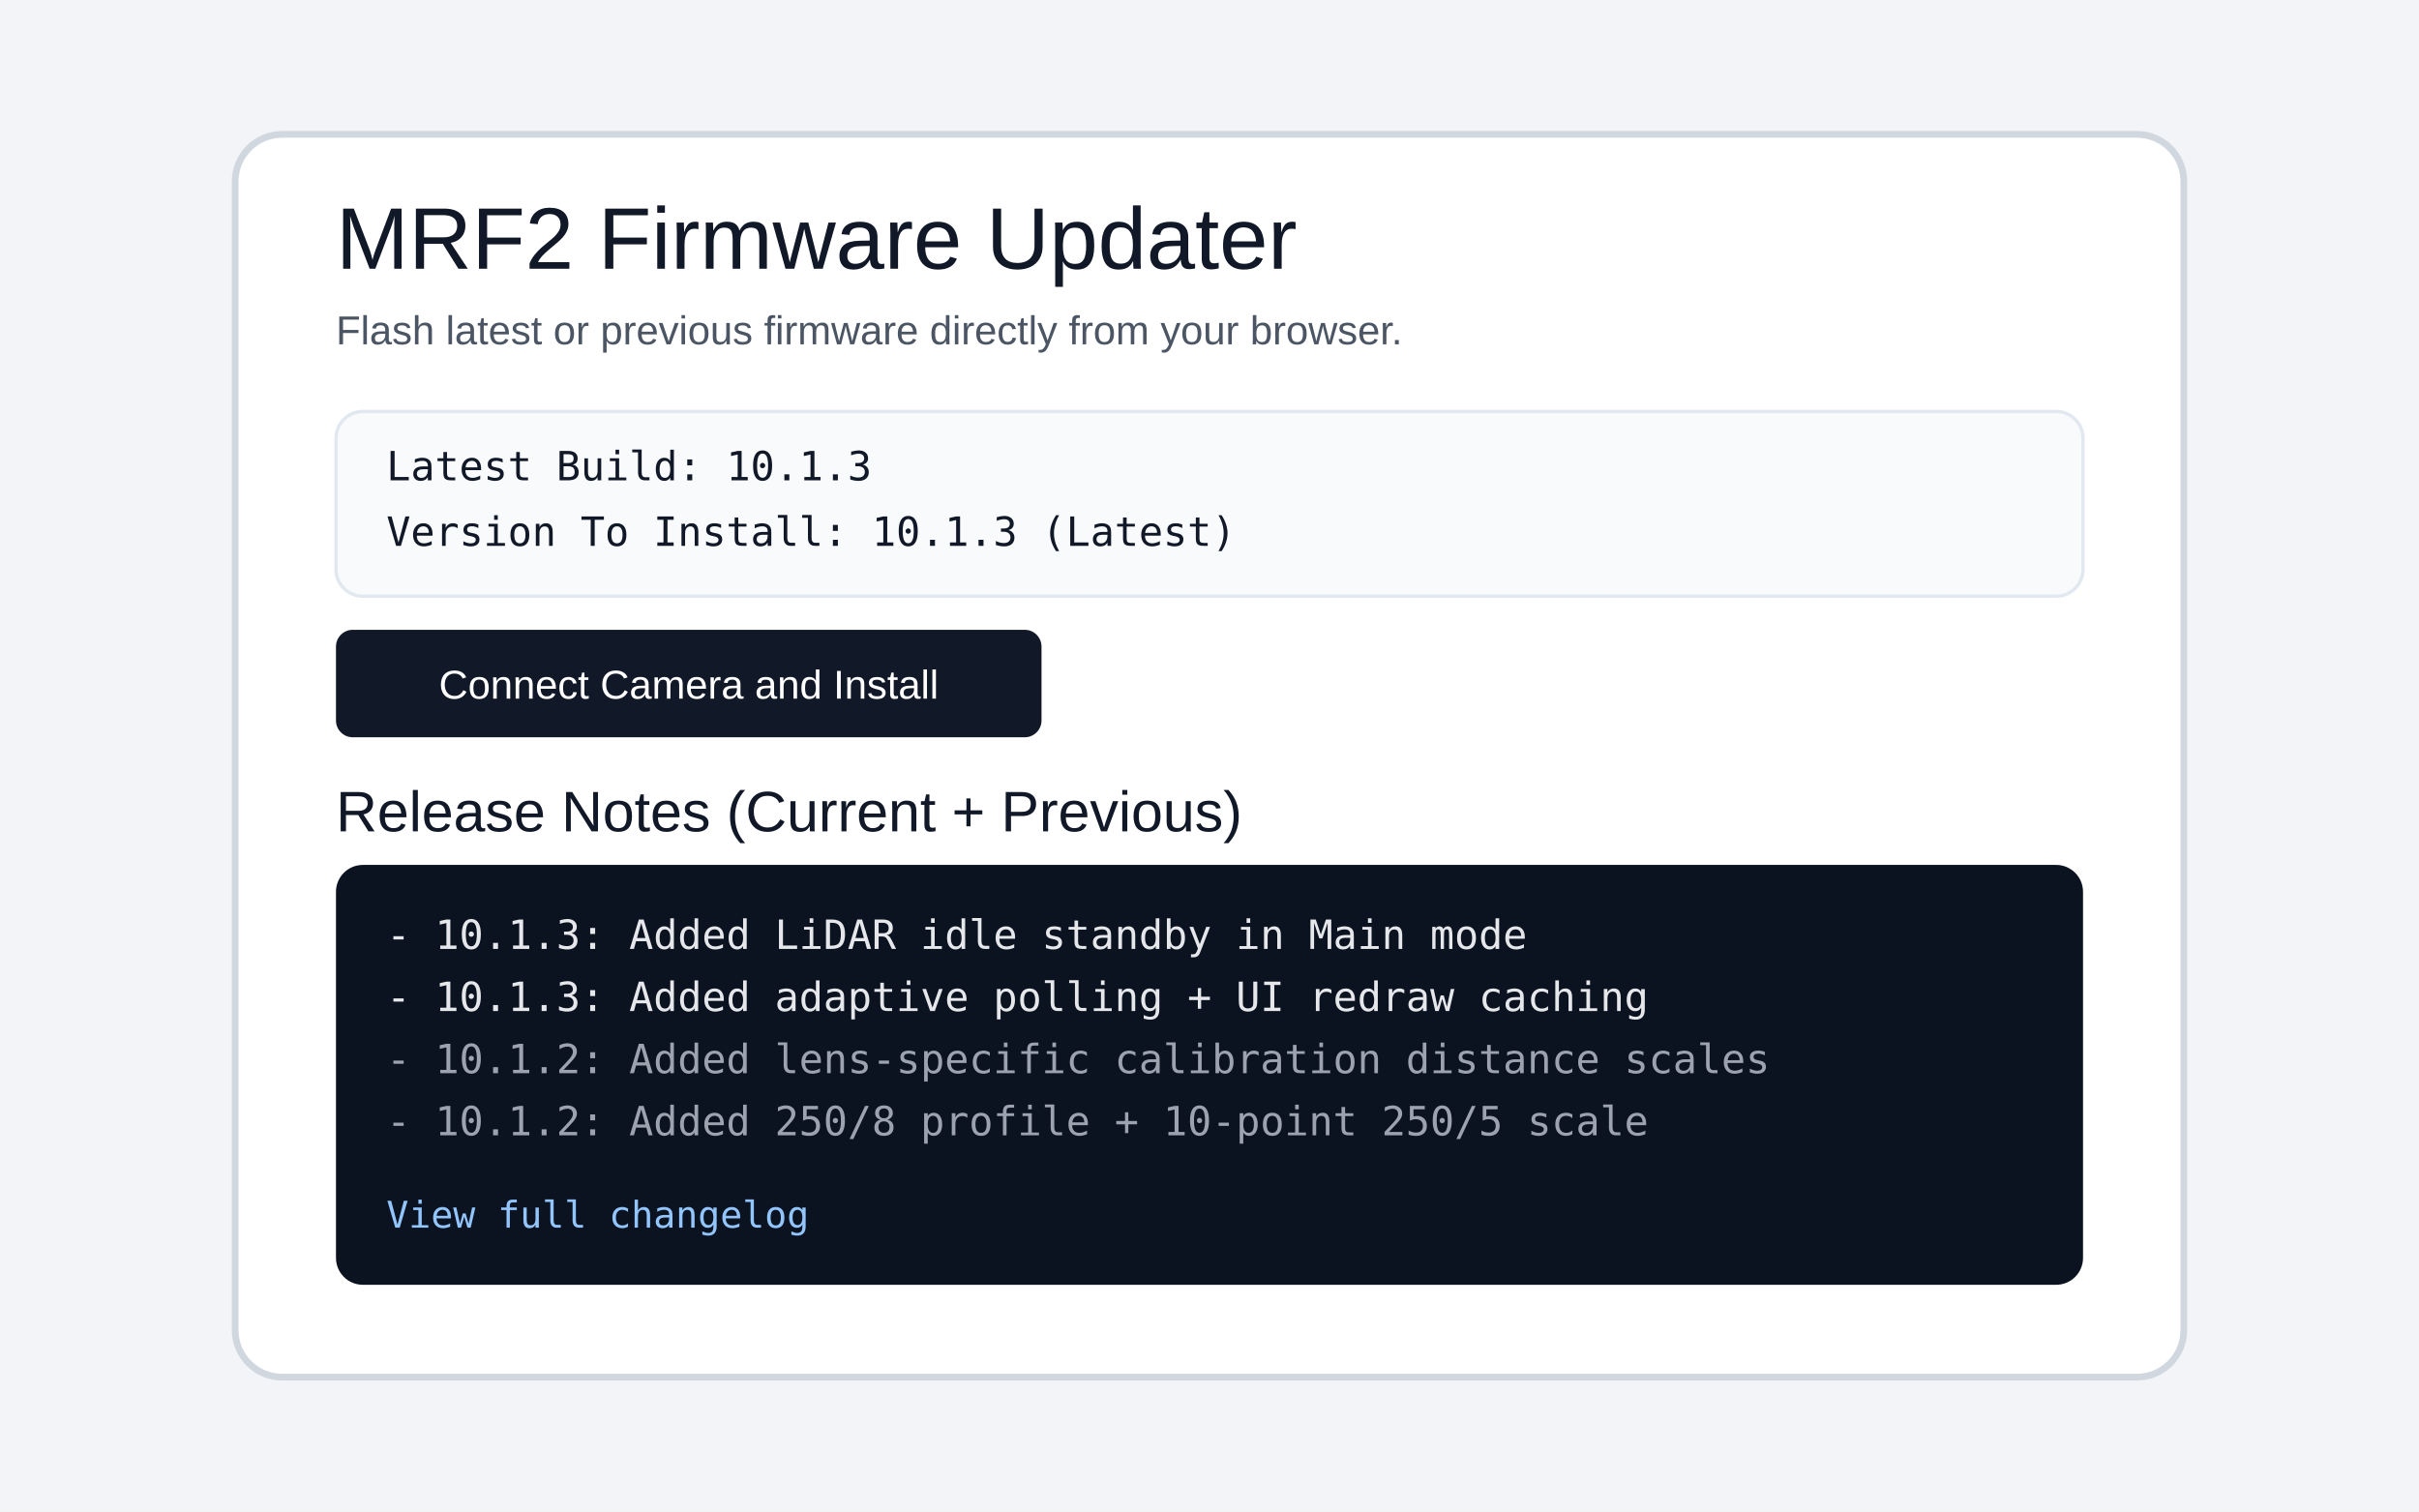
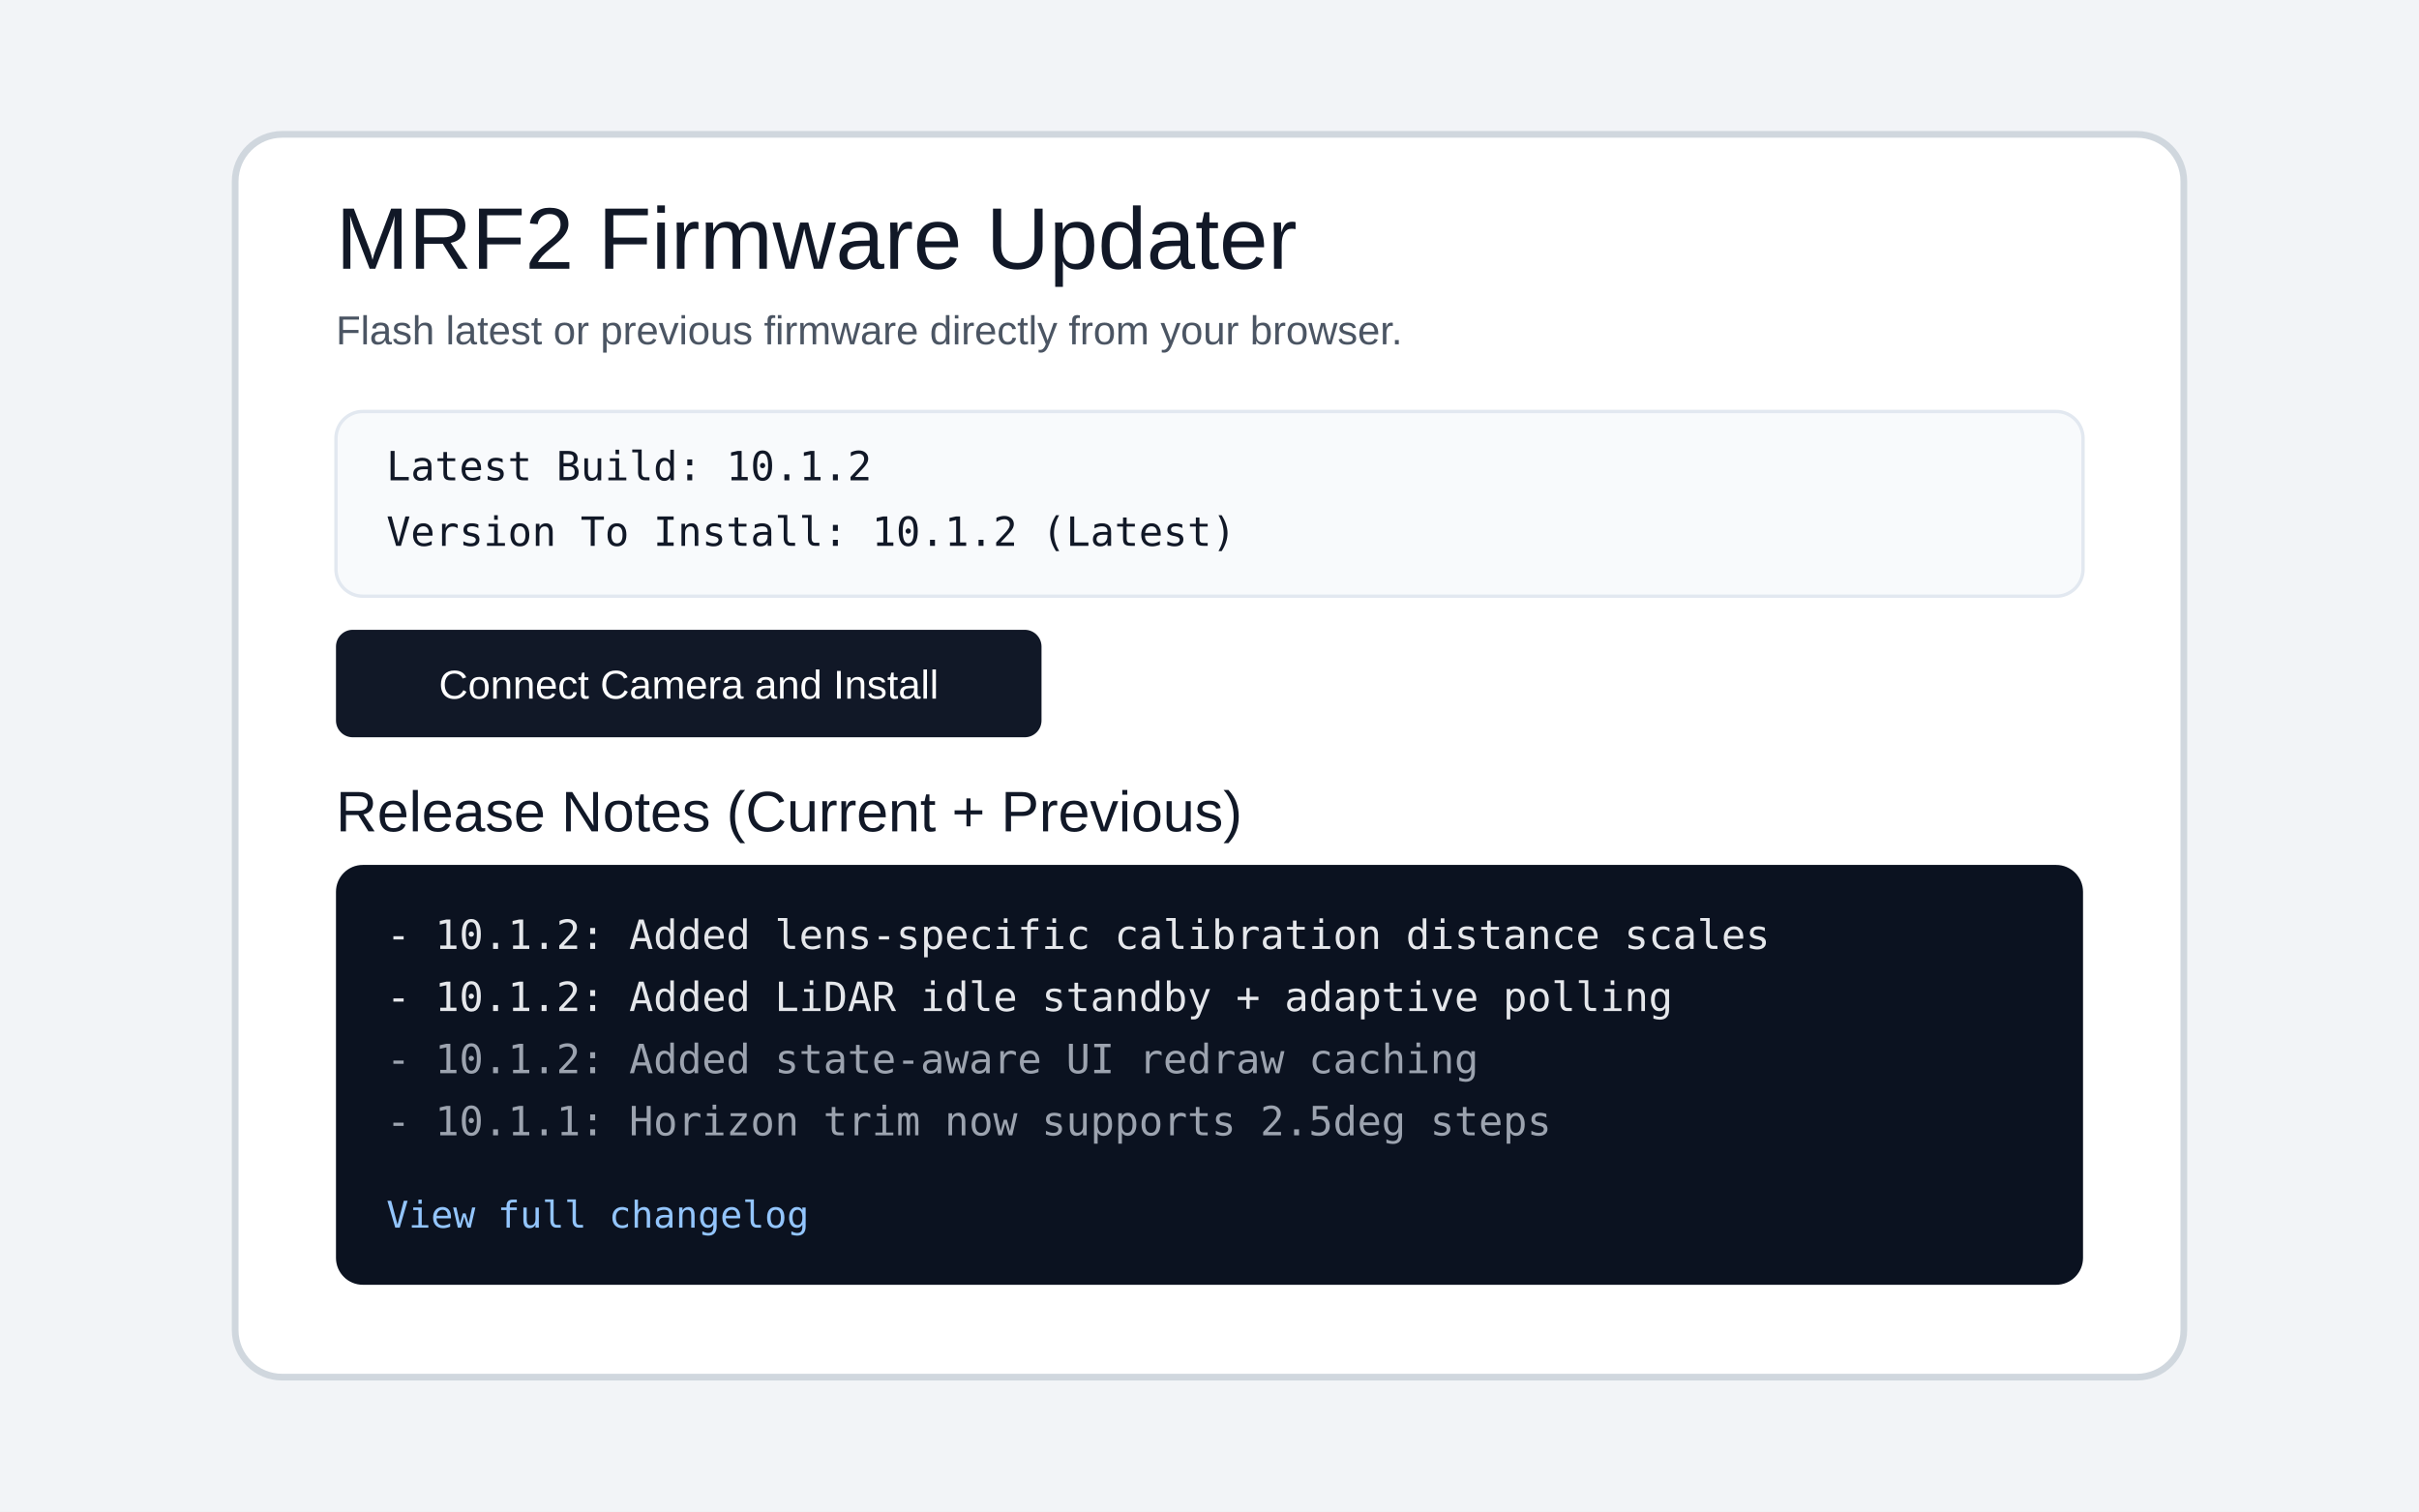
<svg xmlns="http://www.w3.org/2000/svg" width="1440" height="900" viewBox="0 0 1440 900">
  <rect x="0" y="0" width="1440" height="900" fill="#f2f4f7" />
  <rect x="140" y="80" width="1160" height="740" rx="28" fill="#ffffff" stroke="#d0d7de" stroke-width="4" />
  <text x="200" y="160" font-family="Space Grotesk, Arial, sans-serif" font-size="52" fill="#111827">
    MRF2 Firmware Updater
  </text>
  <text x="200" y="205" font-family="Space Grotesk, Arial, sans-serif" font-size="24" fill="#4b5563">
    Flash latest or previous firmware directly from your browser.
  </text>
  <rect x="200" y="245" width="1040" height="110" rx="16" fill="#f8fafc" stroke="#e2e8f0" stroke-width="2" />
  <text x="230" y="286" font-family="IBM Plex Mono, monospace" font-size="24" fill="#111827">
-     Latest Build: 10.1.3
+     Latest Build: 10.1.2
  </text>
  <text x="230" y="325" font-family="IBM Plex Mono, monospace" font-size="24" fill="#111827">
-     Version To Install: 10.1.3 (Latest)
+     Version To Install: 10.1.2 (Latest)
  </text>
  <rect x="200" y="375" width="420" height="64" rx="10" fill="#111827" />
  <text x="410" y="416" text-anchor="middle" font-family="Space Grotesk, Arial, sans-serif" font-size="24" fill="#ffffff">
    Connect Camera and Install
  </text>
  <text x="200" y="495" font-family="Space Grotesk, Arial, sans-serif" font-size="34" fill="#111827">
    Release Notes (Current + Previous)
  </text>
  <rect x="200" y="515" width="1040" height="250" rx="16" fill="#0b1220" />
  <text x="230" y="565" font-family="IBM Plex Mono, monospace" font-size="24" fill="#e5e7eb">
-     - 10.1.3: Added LiDAR idle standby in Main mode
+     - 10.1.2: Added lens-specific calibration distance scales
  </text>
  <text x="230" y="602" font-family="IBM Plex Mono, monospace" font-size="24" fill="#e5e7eb">
-     - 10.1.3: Added adaptive polling + UI redraw caching
+     - 10.1.2: Added LiDAR idle standby + adaptive polling
  </text>
  <text x="230" y="639" font-family="IBM Plex Mono, monospace" font-size="24" fill="#9ca3af">
-     - 10.1.2: Added lens-specific calibration distance scales
+     - 10.1.2: Added state-aware UI redraw caching
  </text>
  <text x="230" y="676" font-family="IBM Plex Mono, monospace" font-size="24" fill="#9ca3af">
-     - 10.1.2: Added 250/8 profile + 10-point 250/5 scale
+     - 10.1.1: Horizon trim now supports 2.5deg steps
  </text>
  <text x="230" y="731" font-family="IBM Plex Mono, monospace" font-size="22" fill="#93c5fd">
    View full changelog
  </text>
</svg>
